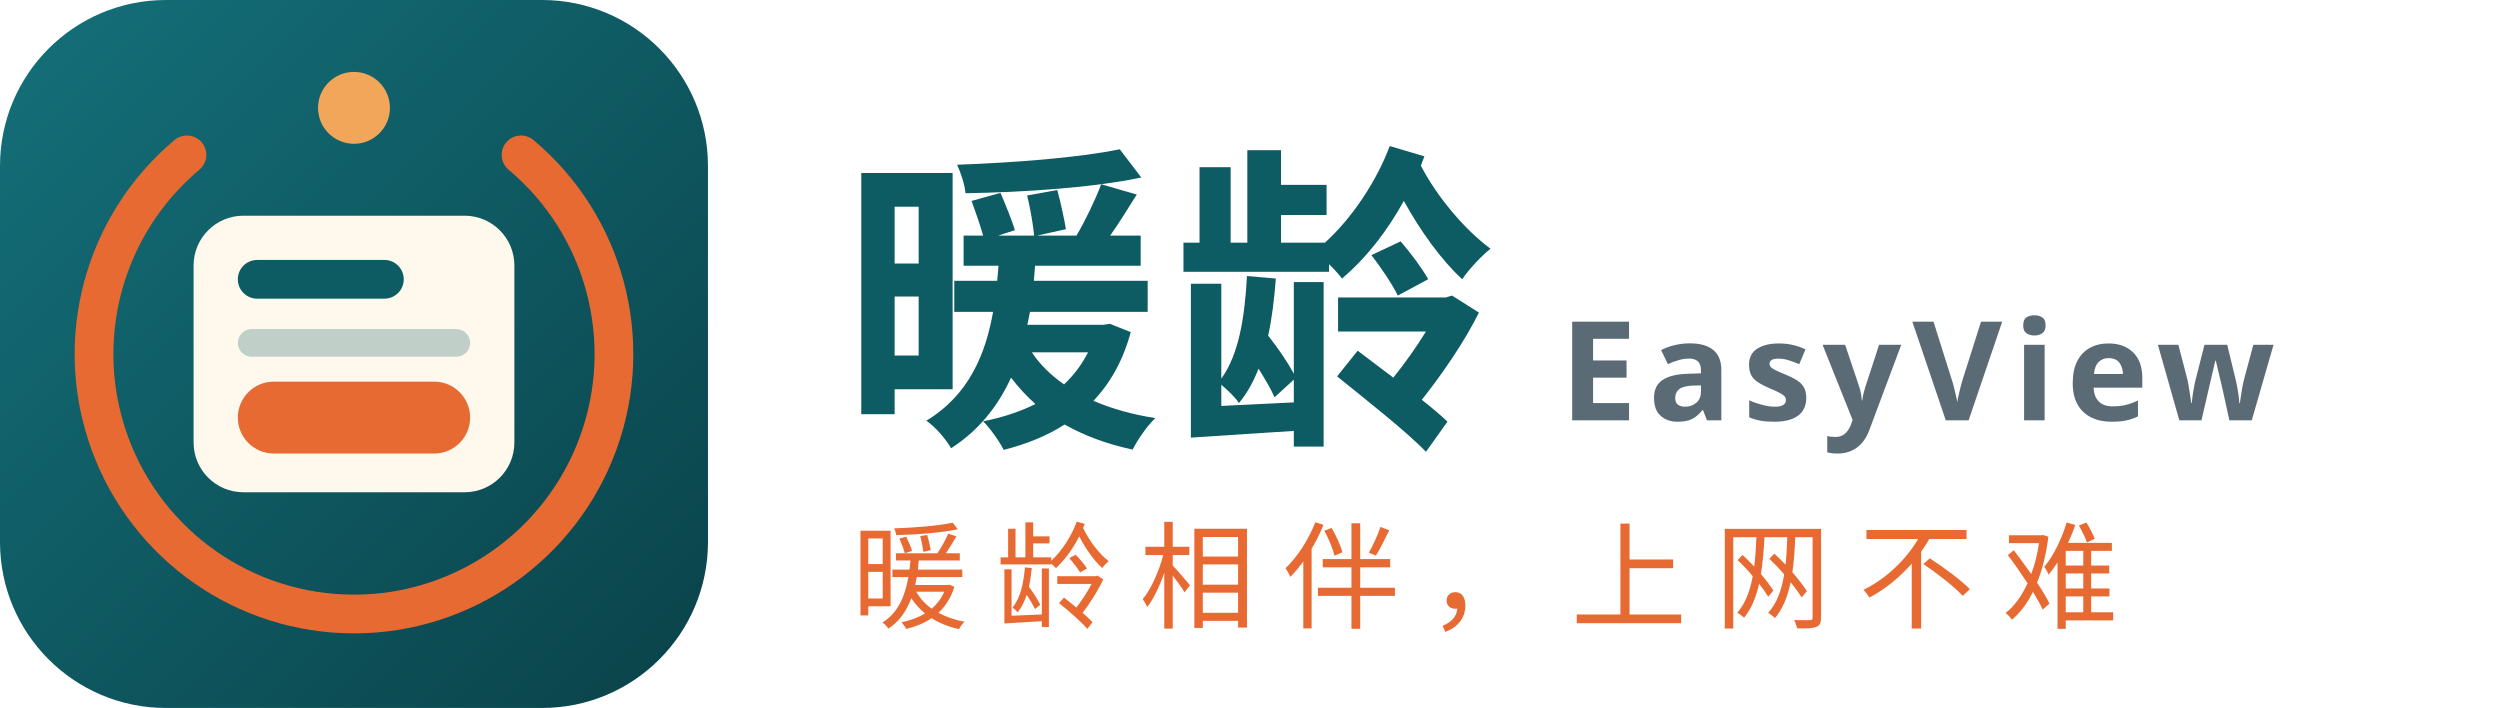
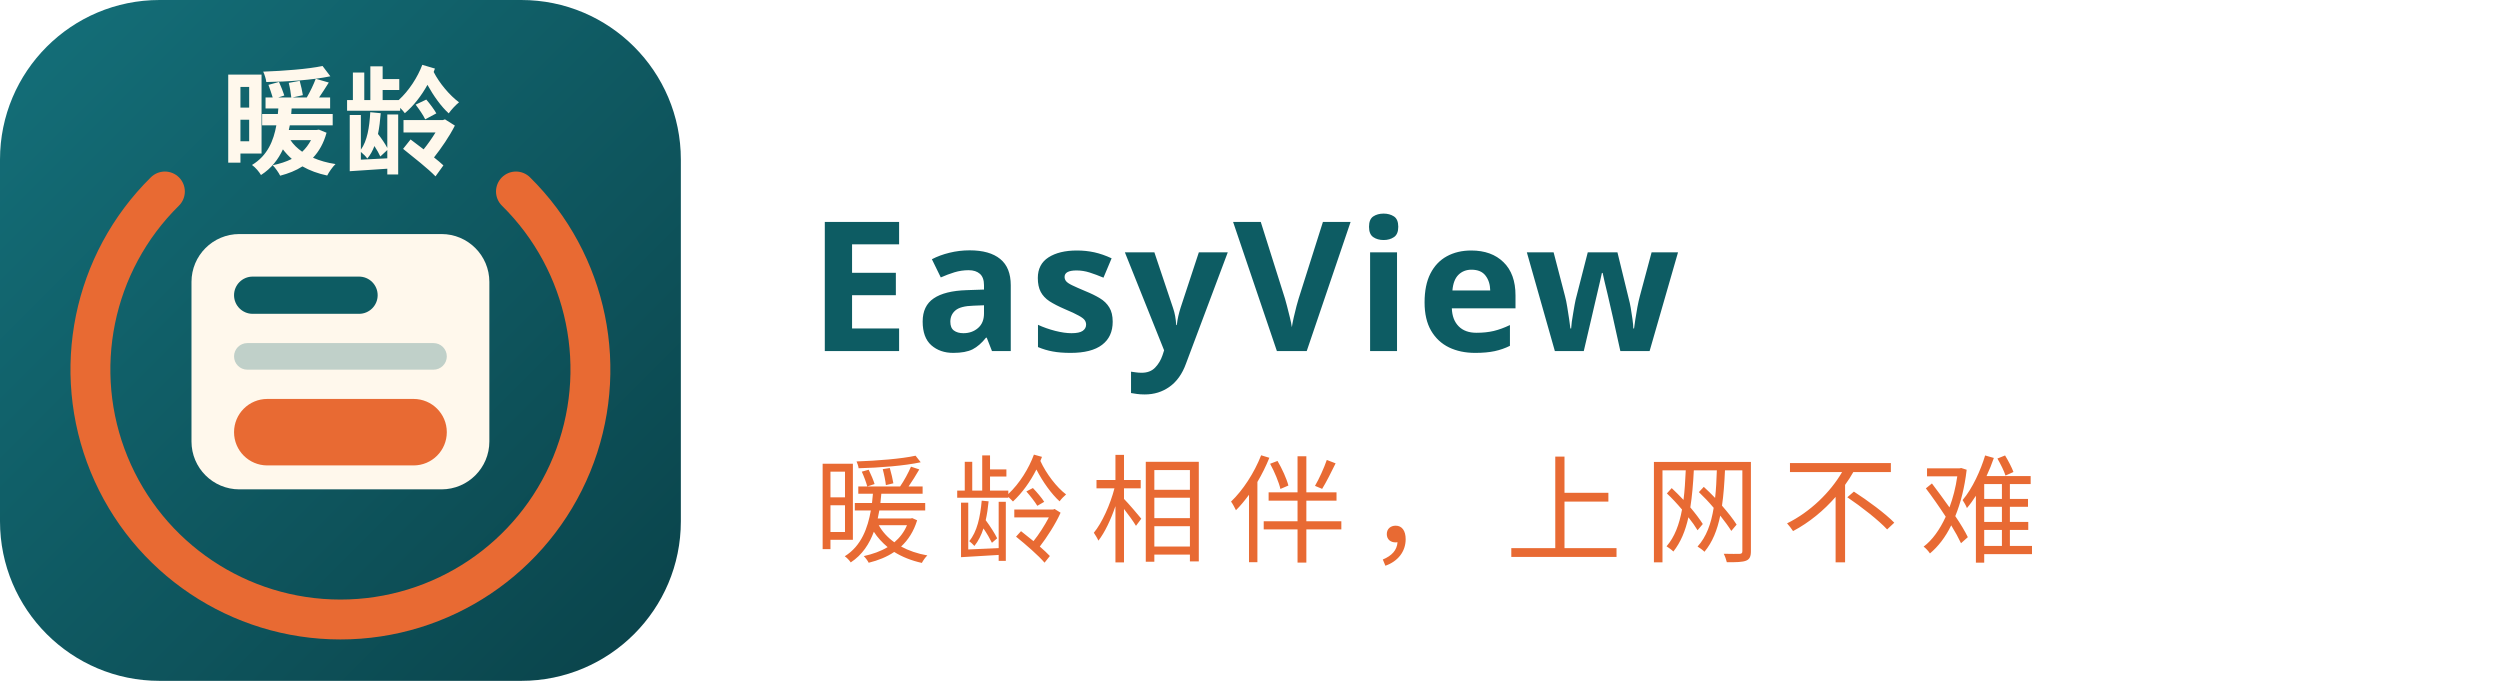
- <svg xmlns="http://www.w3.org/2000/svg" viewBox="0 0 452 128" width="452" height="128" role="img" aria-label="暖龄 EasyView · 暖龄相伴，上网不难">
+ <svg xmlns="http://www.w3.org/2000/svg" viewBox="0 0 470 128" width="470" height="128" role="img" aria-label="暖龄 EasyView · 暖龄相伴，上网不难">
  <defs>
-     <linearGradient id="ev-badge-h" x1="0" y1="0" x2="1" y2="1">
+     <linearGradient id="ev-h" x1="0" y1="0" x2="1" y2="1">
      <stop offset="0" stop-color="#14707A" />
      <stop offset="1" stop-color="#0A4249" />
    </linearGradient>
  </defs>
  <g>
-     <rect width="128" height="128" rx="30" fill="url(#ev-badge-h)" />
-     <circle cx="64" cy="19.5" r="6.5" fill="#F2A65A" />
-     <path d="M94.2 28 A47 47 0 1 1 33.8 28" fill="none" stroke="#E86A33" stroke-width="7" stroke-linecap="round" />
-     <rect x="35" y="39" width="58" height="50" rx="9" fill="#FFF8EC" />
-     <rect x="43" y="47" width="30" height="7" rx="3.5" fill="#0D5C63" />
-     <rect x="43" y="59.5" width="42" height="5" rx="2.5" fill="#0D5C63" opacity=".26" />
-     <rect x="43" y="69" width="42" height="13" rx="6.5" fill="#E86A33" />
+     <rect width="128" height="128" rx="30" fill="url(#ev-h)" />
+     <path d="M97 36 A47 47 0 1 1 31 36" fill="none" stroke="#E86A33" stroke-width="7.5" stroke-linecap="round" />
+     <text x="64" y="31" text-anchor="middle" font-family="Microsoft YaHei, Noto Sans SC, sans-serif" font-size="22" font-weight="700" fill="#FFF8EC" letter-spacing="1">暖龄</text>
+     <rect x="36" y="44" width="56" height="48" rx="9" fill="#FFF8EC" />
+     <rect x="44" y="52" width="27" height="7" rx="3.5" fill="#0D5C63" />
+     <rect x="44" y="64.5" width="40" height="5" rx="2.5" fill="#0D5C63" opacity=".26" />
+     <rect x="44" y="75" width="40" height="12.5" rx="6.25" fill="#E86A33" />
  </g>
-   <text x="152" y="76" font-family="Microsoft YaHei, Noto Sans SC, sans-serif" font-size="58" font-weight="700" fill="#0D5C63" letter-spacing="2">暖龄</text>
-   <text x="282" y="76" font-family="Verdana, Segoe UI, sans-serif" font-size="25" font-weight="700" fill="#5B6B76" letter-spacing="2">EasyView</text>
-   <text x="154" y="112" font-family="Microsoft YaHei, Noto Sans SC, sans-serif" font-size="21" fill="#E86A33" letter-spacing="5">暖龄相伴，上网不难</text>
+   <text x="152" y="66" font-family="Verdana, Segoe UI, sans-serif" font-size="34" font-weight="700" fill="#0D5C63" letter-spacing="1">EasyView</text>
+   <text x="153" y="104" font-family="Microsoft YaHei, Noto Sans SC, sans-serif" font-size="22" fill="#E86A33" letter-spacing="4">暖龄相伴，上网不难</text>
</svg>
